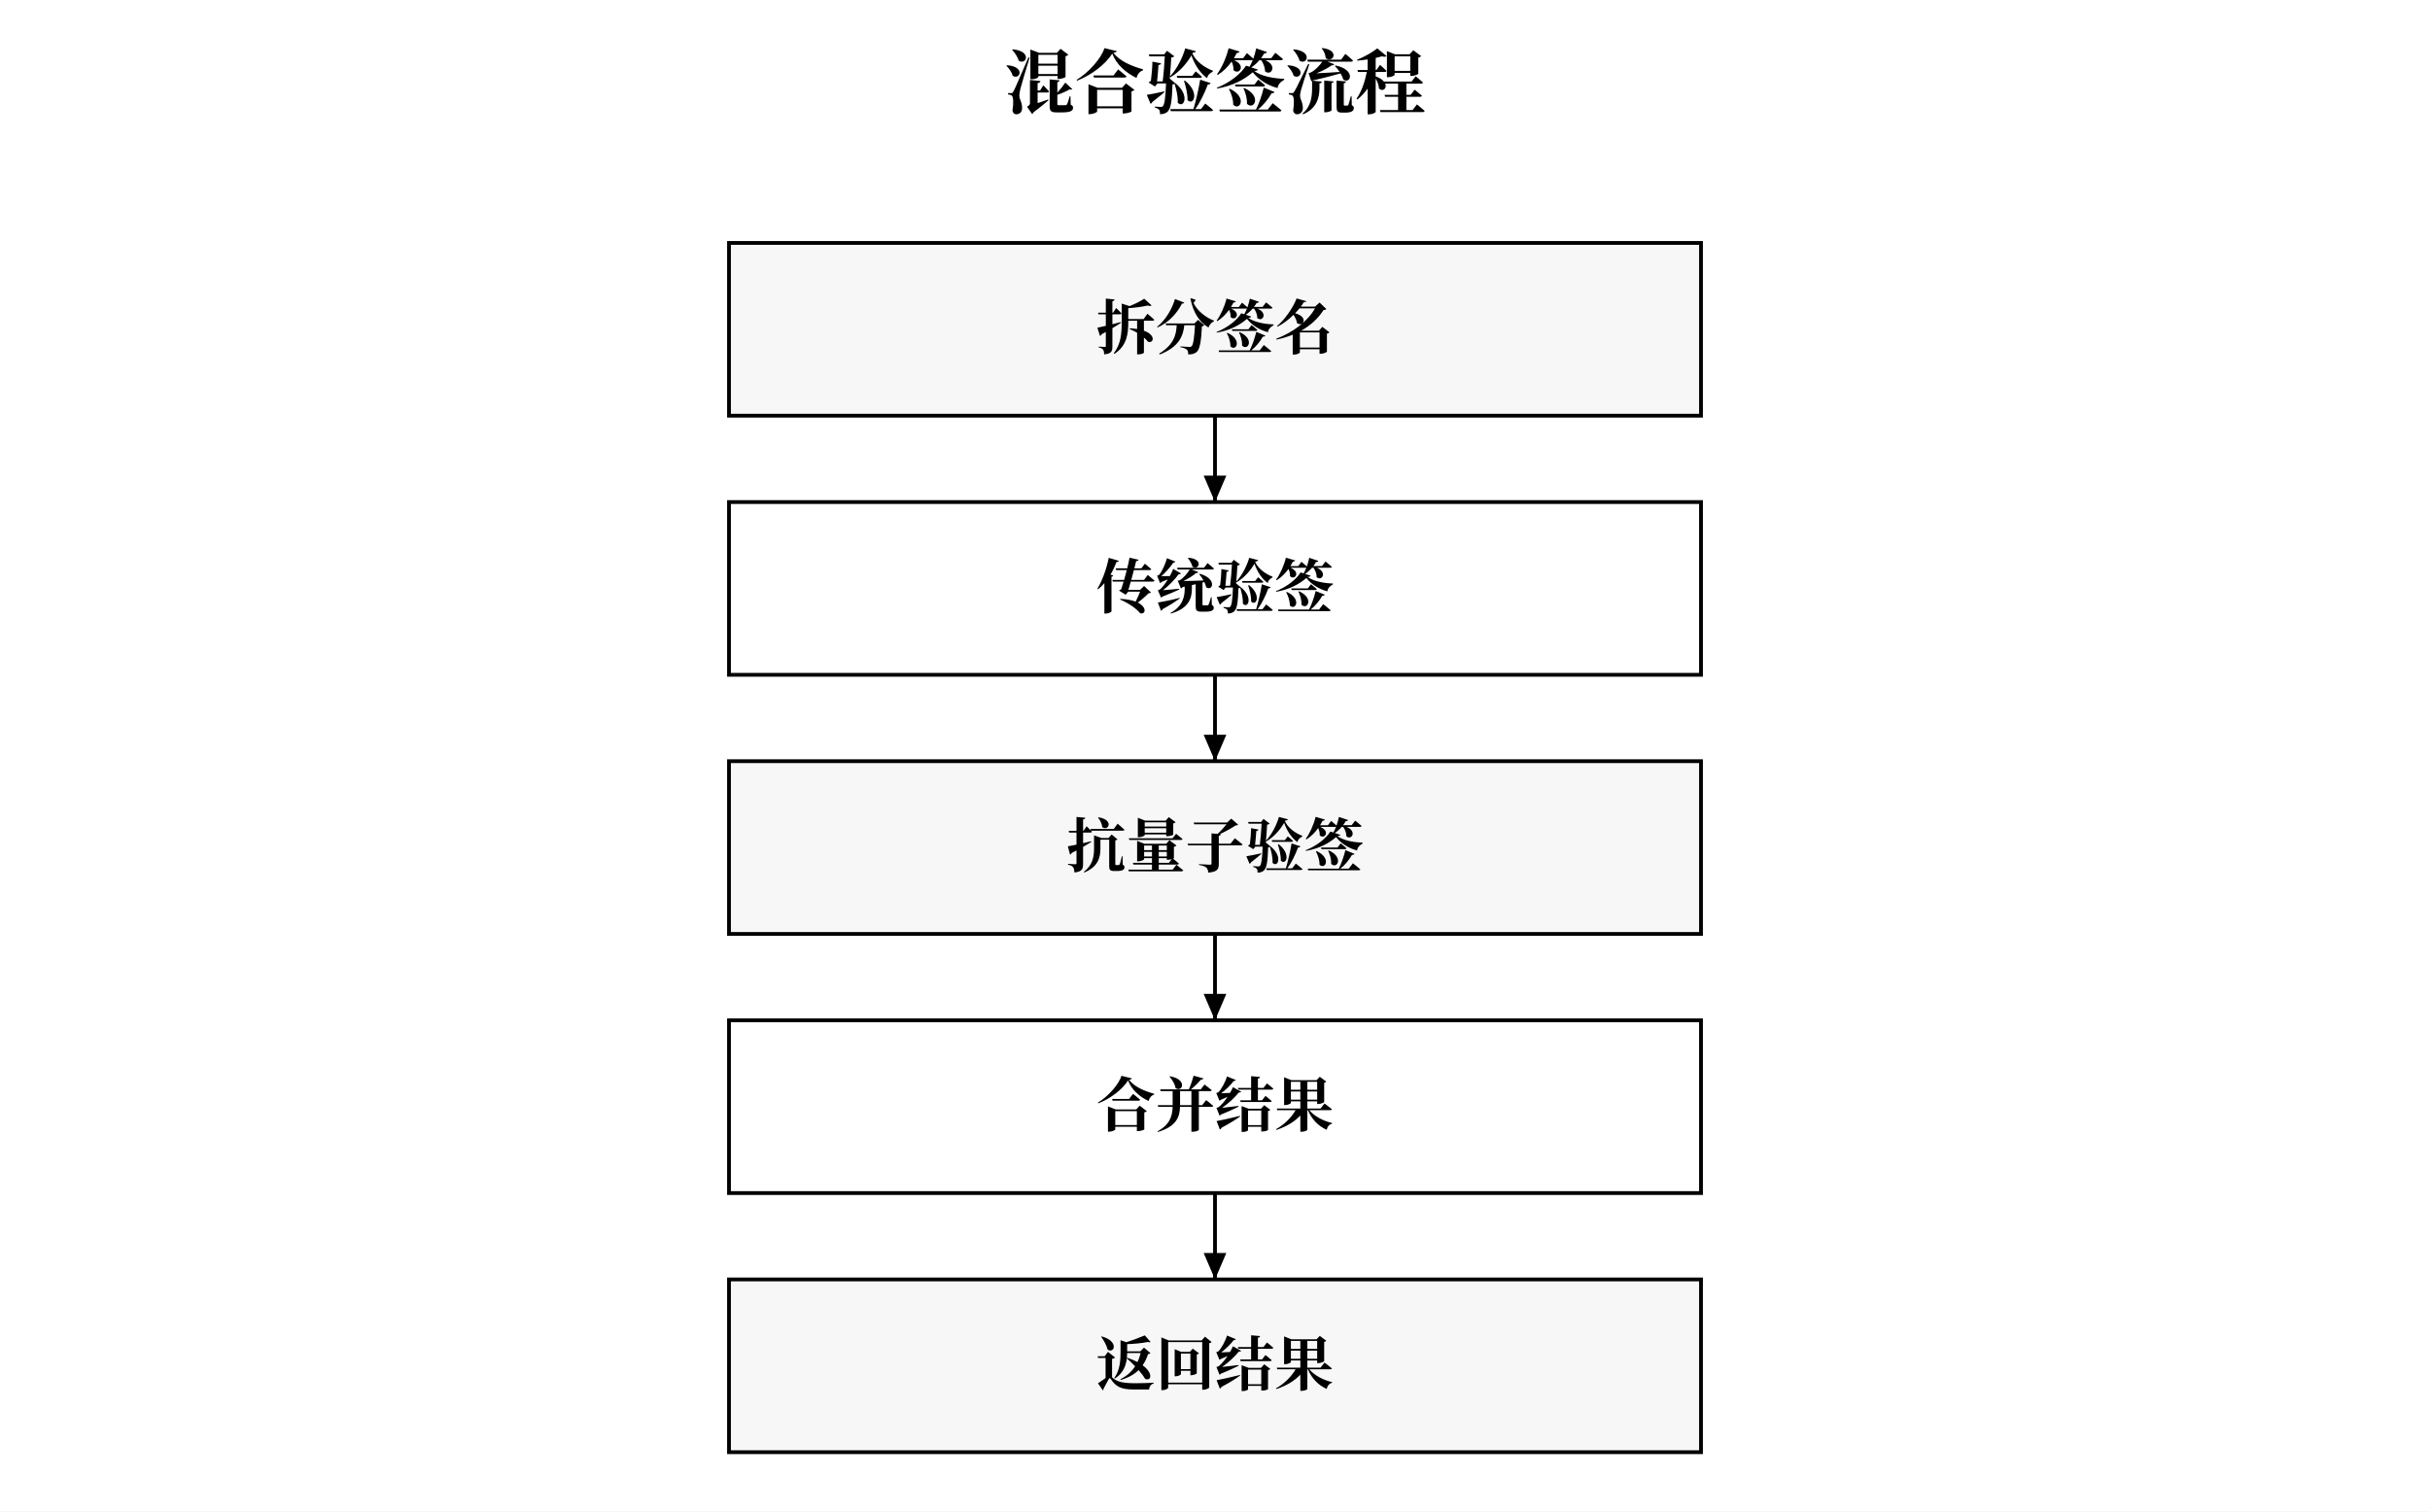
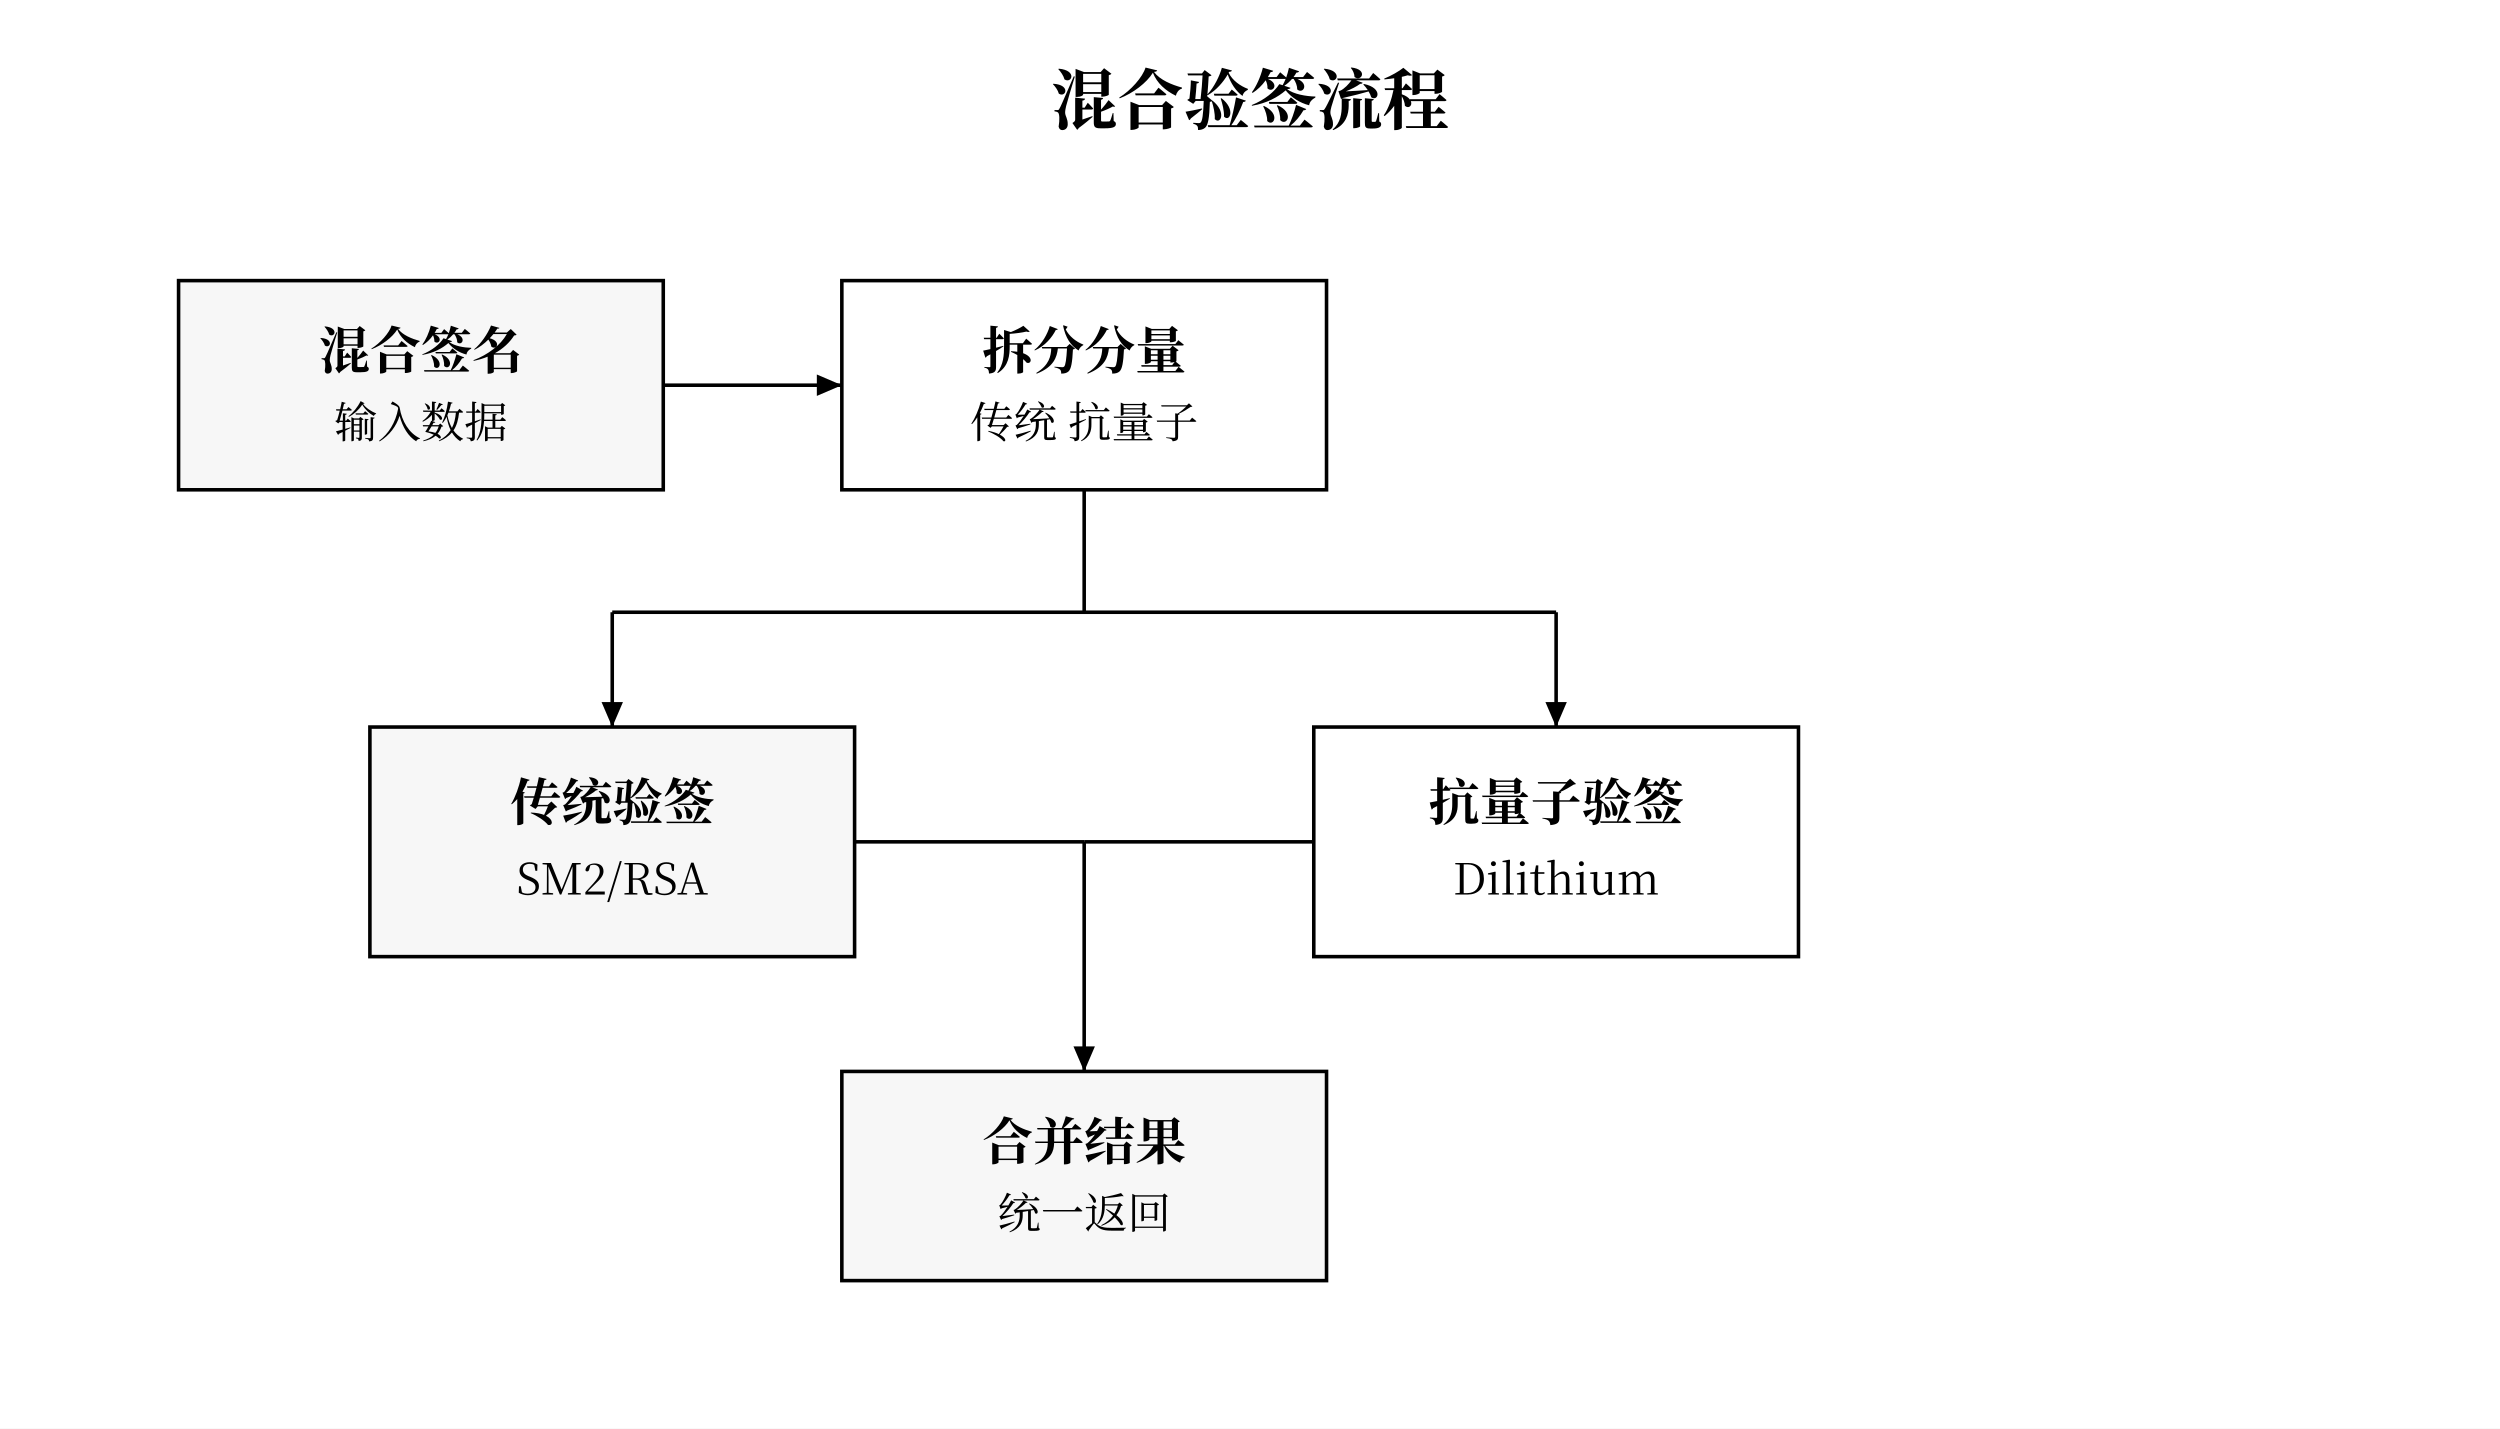
- <svg xmlns="http://www.w3.org/2000/svg" width="900" height="560" viewBox="0 0 900 560">
+ <svg xmlns="http://www.w3.org/2000/svg" width="980" height="560" viewBox="0 0 980 560">
  <defs>
    <marker id="arrow" markerWidth="8" markerHeight="8" refX="7" refY="3" orient="auto" markerUnits="strokeWidth">
-       <path d="M0,0 L0,6 L7,3 z" fill="#000000" />
+       <path d="M0,0 L0,6 L7,3 z" fill="#000" />
    </marker>
  </defs>
-   <rect x="0" y="0" width="900" height="560" fill="#ffffff" />
-   <text x="450.0" y="40" font-family="SimSun, Songti SC, Noto Serif CJK SC, Microsoft YaHei, Arial, sans-serif" font-size="26" font-weight="bold" text-anchor="middle" fill="#000000">混合验签流程</text>
-   <rect x="270" y="90" width="360" height="64" fill="#f7f7f7" stroke="#000000" stroke-width="1.4" />
-   <text x="450.0" y="122.0" font-family="SimSun, Songti SC, Noto Serif CJK SC, Microsoft YaHei, Arial, sans-serif" font-size="22" font-weight="bold" text-anchor="middle" dominant-baseline="middle" fill="#000000">拆分签名</text>
-   <line x1="450.0" y1="154" x2="450.0" y2="186" stroke="#000000" stroke-width="1.4" marker-end="url(#arrow)" />
-   <rect x="270" y="186" width="360" height="64" fill="#ffffff" stroke="#000000" stroke-width="1.4" />
-   <text x="450.0" y="218.0" font-family="SimSun, Songti SC, Noto Serif CJK SC, Microsoft YaHei, Arial, sans-serif" font-size="22" font-weight="bold" text-anchor="middle" dominant-baseline="middle" fill="#000000">传统验签</text>
-   <line x1="450.0" y1="250" x2="450.0" y2="282" stroke="#000000" stroke-width="1.4" marker-end="url(#arrow)" />
-   <rect x="270" y="282" width="360" height="64" fill="#f7f7f7" stroke="#000000" stroke-width="1.4" />
-   <text x="450.0" y="314.0" font-family="SimSun, Songti SC, Noto Serif CJK SC, Microsoft YaHei, Arial, sans-serif" font-size="22" font-weight="bold" text-anchor="middle" dominant-baseline="middle" fill="#000000">抗量子验签</text>
-   <line x1="450.0" y1="346" x2="450.0" y2="378" stroke="#000000" stroke-width="1.4" marker-end="url(#arrow)" />
-   <rect x="270" y="378" width="360" height="64" fill="#ffffff" stroke="#000000" stroke-width="1.4" />
-   <text x="450.0" y="410.0" font-family="SimSun, Songti SC, Noto Serif CJK SC, Microsoft YaHei, Arial, sans-serif" font-size="22" font-weight="bold" text-anchor="middle" dominant-baseline="middle" fill="#000000">合并结果</text>
-   <line x1="450.0" y1="442" x2="450.0" y2="474" stroke="#000000" stroke-width="1.4" marker-end="url(#arrow)" />
-   <rect x="270" y="474" width="360" height="64" fill="#f7f7f7" stroke="#000000" stroke-width="1.4" />
-   <text x="450.0" y="506.0" font-family="SimSun, Songti SC, Noto Serif CJK SC, Microsoft YaHei, Arial, sans-serif" font-size="22" font-weight="bold" text-anchor="middle" dominant-baseline="middle" fill="#000000">返回结果</text>
+   <rect x="0" y="0" width="980" height="560" fill="#fff" />
+   <text x="490" y="40" font-family="SimSun, Songti SC, Noto Serif CJK SC, Microsoft YaHei, Arial, sans-serif" font-size="26" font-weight="bold" text-anchor="middle" dominant-baseline="middle">混合验签流程</text>
+   <rect x="70" y="110" width="190" height="82" fill="#f7f7f7" stroke="#000" stroke-width="1.4" />
+   <text x="165" y="138" font-family="SimSun, Songti SC, Noto Serif CJK SC, Microsoft YaHei, Arial, sans-serif" font-size="20" font-weight="bold" text-anchor="middle" dominant-baseline="middle">混合签名</text>
+   <text x="165" y="166" font-family="SimSun, Songti SC, Noto Serif CJK SC, Microsoft YaHei, Arial, sans-serif" font-size="17" text-anchor="middle" dominant-baseline="middle">输入数据</text>
+   <line x1="260" y1="151" x2="330" y2="151" stroke="#000" stroke-width="1.4" marker-end="url(#arrow)" />
+   <rect x="330" y="110" width="190" height="82" fill="#fff" stroke="#000" stroke-width="1.4" />
+   <text x="425" y="138" font-family="SimSun, Songti SC, Noto Serif CJK SC, Microsoft YaHei, Arial, sans-serif" font-size="20" font-weight="bold" text-anchor="middle" dominant-baseline="middle">拆分分量</text>
+   <text x="425" y="166" font-family="SimSun, Songti SC, Noto Serif CJK SC, Microsoft YaHei, Arial, sans-serif" font-size="17" text-anchor="middle" dominant-baseline="middle">传统 抗量子</text>
+   <line x1="425" y1="192" x2="425" y2="240" stroke="#000" stroke-width="1.4" />
+   <line x1="240" y1="240" x2="610" y2="240" stroke="#000" stroke-width="1.4" />
+   <line x1="240" y1="240" x2="240" y2="285" stroke="#000" stroke-width="1.4" marker-end="url(#arrow)" />
+   <line x1="610" y1="240" x2="610" y2="285" stroke="#000" stroke-width="1.4" marker-end="url(#arrow)" />
+   <rect x="145" y="285" width="190" height="90" fill="#f7f7f7" stroke="#000" stroke-width="1.4" />
+   <text x="240" y="315" font-family="SimSun, Songti SC, Noto Serif CJK SC, Microsoft YaHei, Arial, sans-serif" font-size="20" font-weight="bold" text-anchor="middle" dominant-baseline="middle">传统验签</text>
+   <text x="240" y="345" font-family="SimSun, Songti SC, Noto Serif CJK SC, Microsoft YaHei, Arial, sans-serif" font-size="17" text-anchor="middle" dominant-baseline="middle">SM2/RSA</text>
+   <rect x="515" y="285" width="190" height="90" fill="#fff" stroke="#000" stroke-width="1.4" />
+   <text x="610" y="315" font-family="SimSun, Songti SC, Noto Serif CJK SC, Microsoft YaHei, Arial, sans-serif" font-size="20" font-weight="bold" text-anchor="middle" dominant-baseline="middle">抗量子验签</text>
+   <text x="610" y="345" font-family="SimSun, Songti SC, Noto Serif CJK SC, Microsoft YaHei, Arial, sans-serif" font-size="17" text-anchor="middle" dominant-baseline="middle">Dilithium</text>
+   <line x1="335" y1="330" x2="425" y2="330" stroke="#000" stroke-width="1.4" />
+   <line x1="515" y1="330" x2="425" y2="330" stroke="#000" stroke-width="1.4" />
+   <line x1="425" y1="330" x2="425" y2="420" stroke="#000" stroke-width="1.4" marker-end="url(#arrow)" />
+   <rect x="330" y="420" width="190" height="82" fill="#f7f7f7" stroke="#000" stroke-width="1.4" />
+   <text x="425" y="448" font-family="SimSun, Songti SC, Noto Serif CJK SC, Microsoft YaHei, Arial, sans-serif" font-size="20" font-weight="bold" text-anchor="middle" dominant-baseline="middle">合并结果</text>
+   <text x="425" y="476" font-family="SimSun, Songti SC, Noto Serif CJK SC, Microsoft YaHei, Arial, sans-serif" font-size="17" text-anchor="middle" dominant-baseline="middle">统一返回</text>
</svg>
